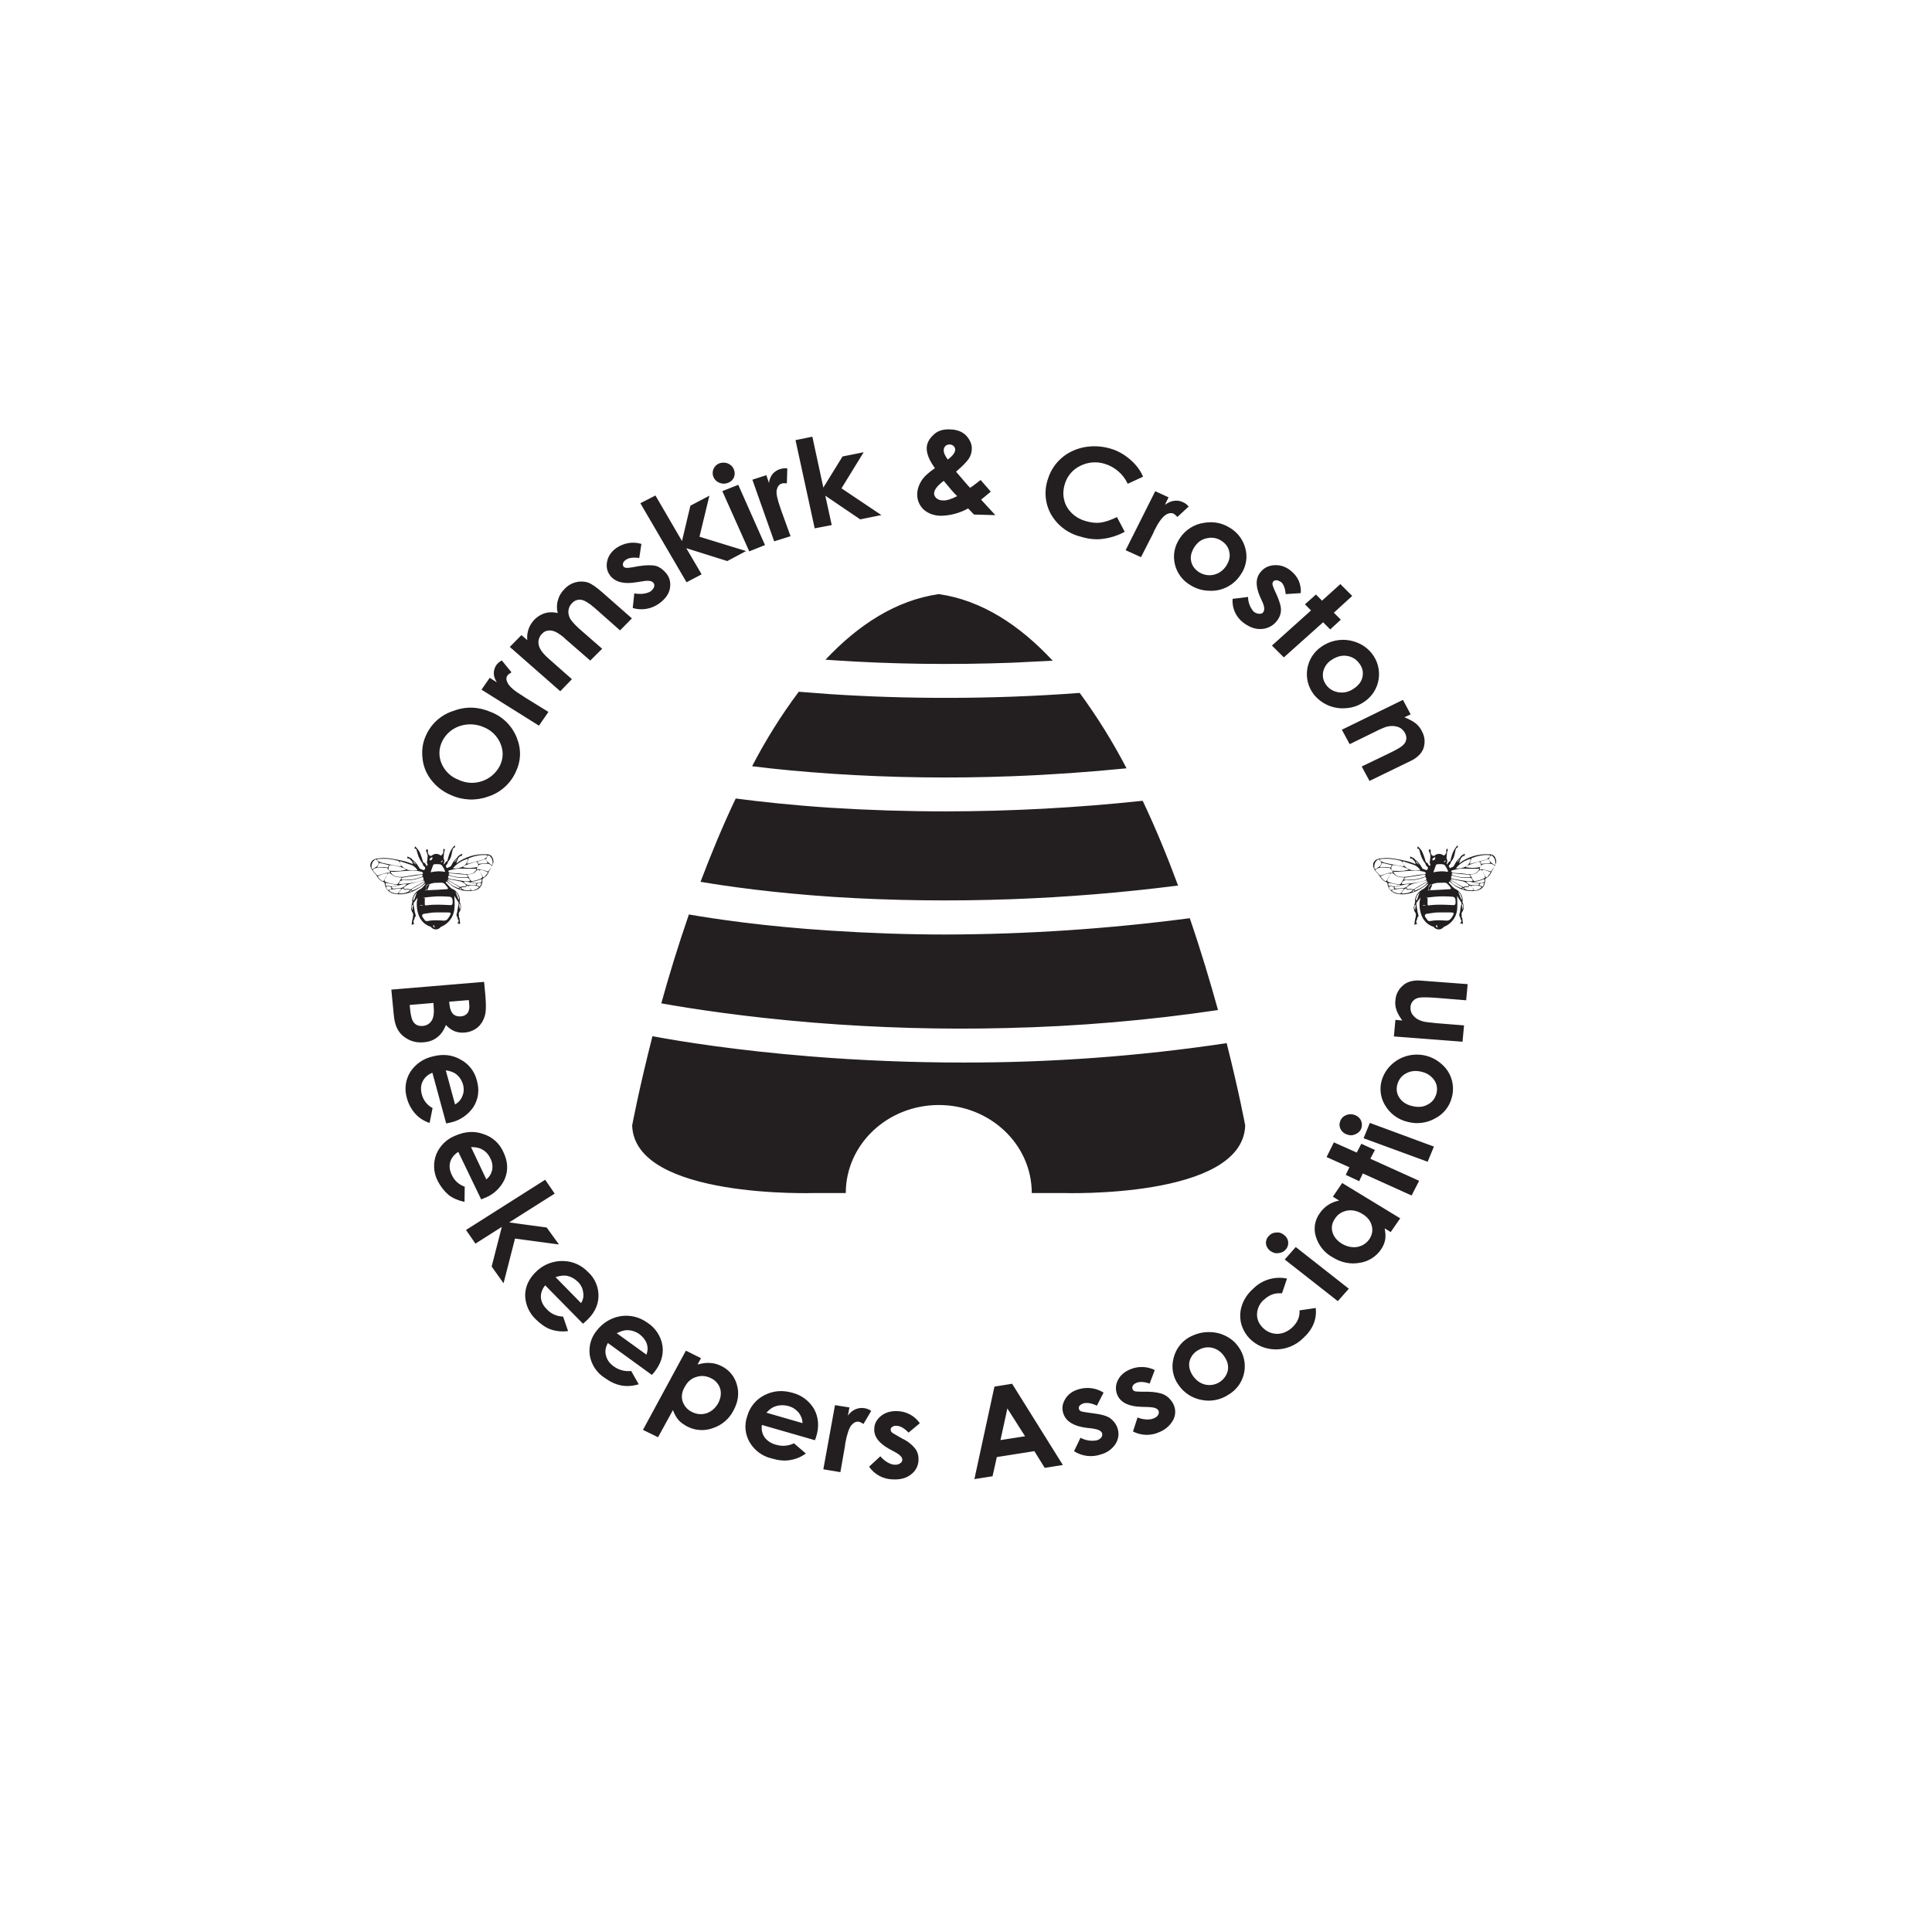
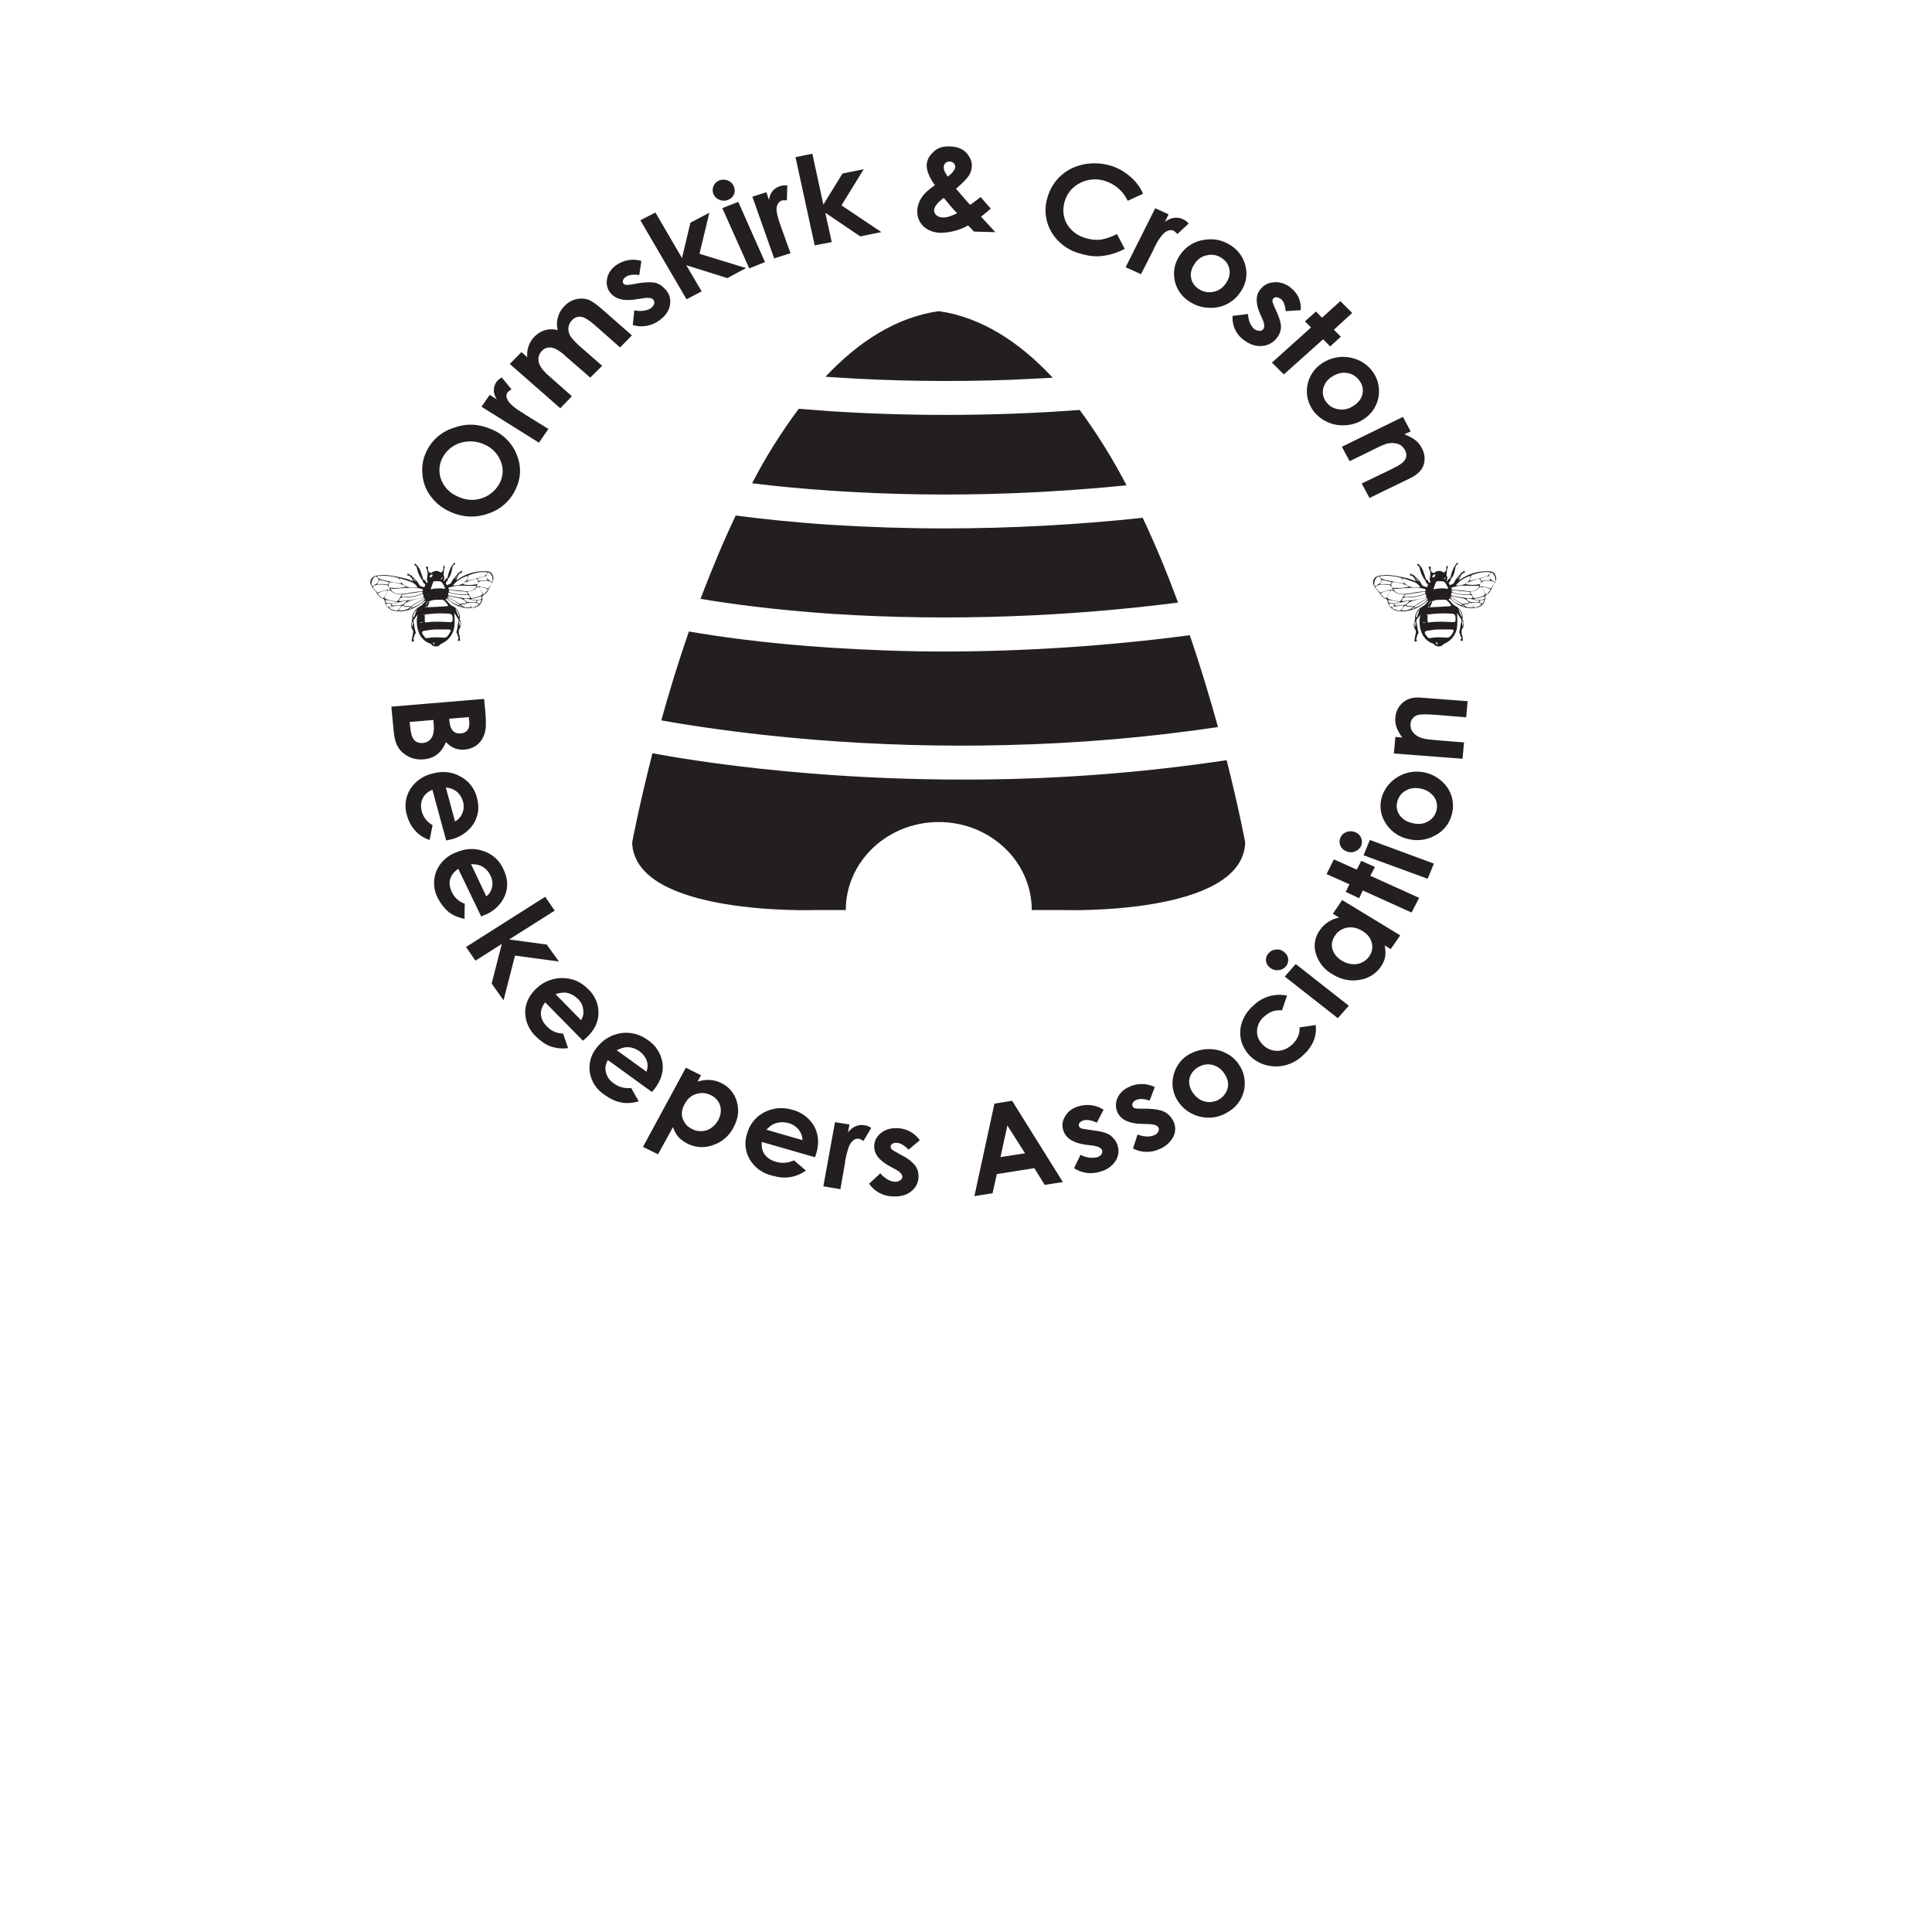
- <svg xmlns="http://www.w3.org/2000/svg" width="793.7" height="793.7" fill-rule="evenodd" stroke-linejoin="round" stroke-width="28.2" preserveAspectRatio="xMidYMid" viewBox="0 0 29700 21000">
+ <svg xmlns="http://www.w3.org/2000/svg" width="793.7" height="793.7" fill-rule="evenodd" stroke-linejoin="round" stroke-width="28.2" preserveAspectRatio="xMidYMid" viewBox="0 0 29700 29700">
  <defs>
    <clipPath id="A">
      <path d="M0 0h29700v21000H0z" />
    </clipPath>
  </defs>
  <g clip-path="url(#A)" fill="#231f20">
    <path d="M6799 7044a406 406 0 0 0-13 339 458 458 0 0 0 262 254 481 481 0 0 0 637-217c53-110 56-223 10-336a464 464 0 0 0-255-254 516 516 0 0 0-372-19 461 461 0 0 0-269 233zm-242-107a685 685 0 0 1 421-361c193-72 385-60 574 22a696 696 0 0 1 392 392c73 182 66 361-20 537a699 699 0 0 1-425 370 751 751 0 0 1-567-25 736 736 0 0 1-305-235 635 635 0 0 1-133-342c-13-126 7-245 63-358zm845-685l126-182 110 69c-30-47-47-91-47-138s14-88 40-129c20-25 47-50 83-69l149 182c-29 19-53 35-63 51-23 31-19 72 7 119 27 50 100 116 226 191l43 29 355 219-146 211-883-553zm435-657l179-182 90 78a392 392 0 0 1 278-417c60-16 123-16 189 0-16-69-16-135 4-198 16-63 49-119 99-169a350 350 0 0 1 358-104c57 19 133 72 226 154l454 399-182 185-391-346c-90-78-160-119-209-125-50-6-97 9-136 50-34 32-50 69-57 110-6 44 4 85 23 126 24 40 70 94 143 160l352 307-183 182-375-326a632 632 0 0 0-165-119c-40-16-77-22-110-16-36 3-66 22-93 50-30 28-46 66-53 107-3 41 3 85 27 125 23 44 69 98 146 164l341 301-179 185-776-681zm2023-1584l-33 217c-93-13-163-3-206 28-23 16-40 35-43 53-7 19-3 35 7 51 6 9 20 15 36 19 17 3 47 0 93-7l106-19c113-18 203-18 266-3 59 19 112 60 156 113 56 69 72 148 56 236-17 84-73 163-166 229a465 465 0 0 1-405 69l24-226c46 9 92 12 139 6 46-6 86-19 113-37 26-22 46-44 53-70 6-22 3-44-10-59-23-32-80-41-166-25l-100 15c-189 32-321-3-398-100-49-63-66-138-49-220 16-81 63-150 142-207 57-38 116-63 183-75 66-13 132-7 202 12zm-16-625l232-119 408 700 129-543 292-154-152 631 716 220-288 154-631-198 236 402-232 122-710-1215zm1260-186l245-97 411 926-242 97-414-926zm-47-427c43-15 86-15 130 0 43 19 76 48 92 88 20 44 20 85 4 126-17 41-47 69-90 85-43 18-86 18-133 0-43-16-73-47-92-88a160 160 0 0 1 89-211zm509 251l215-69 40 119c7-56 26-100 56-138a257 257 0 0 1 226-85l-7 229c-33-3-63-3-79 4-40 12-63 44-77 97-10 56 10 147 57 279l16 47 140 386-252 79-335-948zm663-608l259-53 169 782 295-478 325-65-341 555 613 411-325 66-537-364 99 452-262 50-295-1356zm2342 299c73-56 110-106 113-150 0-22-7-41-23-57a88 88 0 0 0-63-25c-24 0-47 6-63 22-17 19-27 38-27 60-3 44 20 94 63 150zm143 562c-50-47-116-125-206-235-96 72-146 135-149 191 0 25 10 51 36 76 27 22 60 34 100 34 56 3 129-19 219-66zm361-248l156 179-76 63-73 60 219 238-328-9-90-94a900 900 0 0 1-425 113c-109-4-195-38-265-101-63-66-96-144-93-238 3-73 27-139 66-201 40-63 110-126 206-192-86-119-129-223-126-314 3-66 33-132 100-194 59-63 149-94 258-88 113 3 196 37 256 103 56 66 83 132 79 198 0 50-16 101-43 145-30 47-96 116-199 204 113 131 183 216 216 248 23-13 76-54 162-120zm2497-51l-236 109a574 574 0 0 0-354-307 502 502 0 0 0-375 31 454 454 0 0 0-236 273c-26 85-33 167-13 245 16 79 56 148 116 207 60 60 133 101 222 126 77 22 150 31 223 22 69-10 155-38 252-85l119 226a956 956 0 0 1-348 110c-103 13-213 0-329-35a728 728 0 0 1-457-345 668 668 0 0 1-44-549 691 691 0 0 1 206-314c93-82 209-138 342-166 139-26 272-19 404 18 113 32 213 88 302 164 90 75 160 163 206 270zm187 223l205 94-56 116c46-34 93-56 139-62 50-7 97 0 140 22 30 12 59 34 86 66l-173 160c-23-25-43-41-59-51-37-15-80-9-126 22-47 32-106 110-169 236l-20 47-186 364-236-107 455-907zm1010 758c-66-41-143-53-219-34-76 15-139 59-186 131-49 73-69 148-53 220 14 72 57 129 126 173 70 41 143 53 219 37 80-18 143-62 193-135 46-72 66-144 49-216-13-72-56-132-129-176zm133-198a520 520 0 0 1 259 468c-7 94-34 179-90 257a537 537 0 0 1-491 245c-99-3-192-31-279-85a506 506 0 0 1-242-329c-30-141-3-273 80-396a536 536 0 0 1 378-235c139-22 269 3 385 75zm1094 1007l-232 15c-7-87-30-150-70-185-27-15-50-28-70-28s-36 3-50 19c-9 9-13 22-13 37 0 16 10 44 27 85l43 94c43 98 66 179 60 239-4 63-34 122-80 173a321 321 0 0 1-232 103c-93 3-183-34-272-103a419 419 0 0 1-159-361l238-29a342 342 0 0 0 87 226c26 19 53 32 83 32 26 3 46-3 59-19 27-31 27-82-6-157l-40-88c-73-169-67-298 20-389 53-60 122-91 212-94s173 28 245 88c54 44 93 94 120 153 23 60 36 123 30 189zm609-139l182 182-282 258 107 107-163 150-109-110-604 540-183-182 601-540-93-94 169-151 93 95 282-255zm286 1213a278 278 0 0 0-193-110c-76-10-152 12-229 63a289 289 0 0 0-129 185c-13 75 3 141 53 207 50 63 116 97 196 107 80 9 156-10 229-63 73-50 116-110 129-185 13-72-6-142-56-204zm199-145a511 511 0 0 1-113 738c-80 56-169 91-269 100a569 569 0 0 1-514-213 510 510 0 0 1 120-731 579 579 0 0 1 441-95c139 29 252 95 335 201zm477 712l119 223-96 44c73 31 130 60 173 94 39 32 69 69 93 116 49 88 56 179 26 270-30 79-96 145-209 198l-620 301-120-222 412-198c112-54 185-94 215-123 33-28 50-56 57-91 6-31 0-66-17-100-26-47-63-82-113-97-46-16-102-19-166-4-33 10-99 35-195 85l-378 185-120-222 939-459zM7207 11024l-302 25 6 53c7 63 27 110 57 138s69 38 116 35c43-3 80-22 103-51 23-31 33-78 26-135l-6-65zm-544 44l-365 31 6 63c10 106 30 179 63 213 30 35 73 50 130 47 59-6 106-31 136-78 33-47 43-123 33-223l-3-53zm-647-205l1426-119 20 214c10 122 10 213 0 270-17 84-53 153-109 207-57 50-126 81-209 88-57 6-107-3-153-19-46-19-93-50-136-97-33 84-80 150-136 191-56 44-126 69-209 75-80 7-156-6-226-40-69-35-122-79-159-139-40-59-63-144-73-254l-36-377zm979 1765c53-29 90-72 113-129 23-53 27-113 10-176-20-69-56-122-109-163-34-25-87-47-156-56l142 524zm-136 292l-212-779c-70 28-119 72-149 132s-33 126-13 204c26 91 79 160 165 207l-46 229c-90-31-163-78-219-141a581 581 0 0 1-129-238 490 490 0 0 1 53-408 552 552 0 0 1 345-236c156-41 298-25 424 47a496 496 0 0 1 252 320c44 154 24 289-53 412a575 575 0 0 1-368 241l-50 10zm617 860c47-37 77-87 90-144 10-60 3-119-27-176-30-66-73-113-136-144-36-22-93-32-162-32l235 496zm-79 308l-352-731c-63 40-103 91-123 153-20 63-10 132 23 201 40 88 107 148 199 182l-3 233c-93-19-176-54-242-104a701 701 0 0 1-169-216 498 498 0 0 1-23-412 522 522 0 0 1 298-288c146-63 289-73 428-22a498 498 0 0 1 305 276c70 144 77 279 23 411a555 555 0 0 1-318 298l-46 19zm984-302l146 213-700 443 577 78 189 261-676-91-176 687-183-257 156-609-405 257-145-210 1217-772zm551 1896c33-50 43-104 33-163-7-63-33-116-80-163-53-51-109-82-179-95-43-6-99 0-166 22l392 399zm30 317l-581-590c-46 56-70 122-66 188 6 66 36 126 93 182 66 69 149 107 248 110l77 223c-96 13-183 3-266-25-79-28-156-82-229-154a519 519 0 0 1-165-383c6-141 69-260 182-364a573 573 0 0 1 401-151c150 4 276 60 382 167a491 491 0 0 1 162 386c-6 141-73 267-202 380l-36 31zm976 476c20-57 24-113 4-170-20-56-57-103-110-144-59-41-122-63-192-63-43 0-96 16-159 47l457 330zm83 311l-676-490c-37 63-47 129-30 191 16 66 56 123 123 170 79 56 169 78 265 69l116 204c-93 28-182 34-265 19-87-16-170-54-256-116a507 507 0 0 1-232-352 485 485 0 0 1 113-383 582 582 0 0 1 371-217c146-18 282 16 405 104a517 517 0 0 1 229 352c20 141-23 279-129 411l-34 38zm904 48c-73-35-149-41-222-16-76 22-133 72-176 151-46 78-56 154-33 226 27 72 73 129 149 163 70 35 146 41 223 16 76-28 132-79 175-154 40-78 50-151 30-223-23-72-73-129-146-163zm-149-305l-53 98c66-19 129-29 189-25 60 3 119 18 176 47a446 446 0 0 1 239 285c39 129 23 264-53 402a543 543 0 0 1-312 267 488 488 0 0 1-388-19c-53-28-103-60-140-100-36-41-66-94-89-157l-229 417-232-113 660-1218 232 116zm1560 998c0-57-20-110-57-160-39-47-89-82-155-101-70-19-140-19-203 3-46 13-89 44-139 98l554 160zm192 263l-816-235c-10 69 4 135 40 188 40 54 96 95 179 117 96 28 186 18 275-22l183 157c-76 53-156 87-242 100-86 16-179 6-286-25a531 531 0 0 1-338-251 476 476 0 0 1-36-399 515 515 0 0 1 265-323c136-69 275-79 425-38a543 543 0 0 1 341 257c67 129 77 270 27 427l-17 47zm308-539l222 35-23 125c33-47 73-78 116-97 47-19 93-25 139-16 34 4 70 19 103 41l-119 201c-30-19-53-31-73-34-40-7-76 12-113 53-36 44-66 135-93 273l-6 50-70 399-262-44 179-986zm1304 278l-173 144c-63-66-123-100-176-104-29-3-53 0-69 13-20 9-30 25-30 44 0 13 3 25 13 38 10 12 37 28 76 50l93 53a551 551 0 0 1 199 157c37 54 50 110 47 179-7 91-47 163-120 217-73 56-166 78-282 72a452 452 0 0 1-358-195l173-160c33 38 66 66 106 91 40 22 76 38 109 38 37 3 63-3 86-19 24-12 34-31 37-53 3-38-33-79-109-120l-87-47c-166-91-245-197-235-320 3-78 43-144 113-198 69-50 152-72 252-66a432 432 0 0 1 335 186zm1346-227l-106 486 378-59-272-427zm-199-336l272-44 780 1249-279 44-159-257-577 91-66 295-279 44 308-1422zm1678 92l-103 201c-86-41-156-50-209-35-26 10-46 22-59 38-10 16-14 34-7 50 3 13 13 22 26 32 14 6 44 12 90 18l113 16c113 13 196 38 249 72 49 38 89 85 112 148 30 85 20 166-23 241a391 391 0 0 1-232 170 475 475 0 0 1-411-50l99-207a379 379 0 0 0 249 40c33-9 56-25 73-47 13-22 16-44 10-62-13-38-60-60-146-73l-103-12c-189-25-305-98-345-214-26-75-20-147 23-219 40-73 110-129 206-157a466 466 0 0 1 388 50zm787-347l-79 208c-87-29-156-32-206-10-27 13-43 25-53 44-10 22-10 38-3 54 6 12 16 22 29 28 17 6 47 9 93 9h110c113 3 199 19 255 47 57 29 103 76 136 135 40 79 43 160 7 242a418 418 0 0 1-213 195 464 464 0 0 1-411-7l70-216c46 19 89 28 139 31 47 0 83-3 113-19 33-12 53-31 66-53 10-25 14-44 4-63-17-38-70-53-156-56l-100-3c-192-4-315-60-371-170-34-72-37-151-4-226s93-135 186-176a454 454 0 0 1 388 6zm658-300a270 270 0 0 0-126 176c-13 72 7 145 57 217 53 72 116 116 192 132a291 291 0 0 0 342-217c13-75-4-147-57-220a303 303 0 0 0-189-131c-76-16-149 0-219 43zm-146-194c87-50 180-82 279-88 100-6 196 9 282 50 90 41 163 101 216 179a506 506 0 0 1-156 732 548 548 0 0 1-412 81 549 549 0 0 1-355-229 486 486 0 0 1-76-418 504 504 0 0 1 222-307zm1521-912l-77 226c-59-3-109 3-152 19-40 15-80 40-120 75a304 304 0 0 0-112 220c-4 81 26 153 89 216s136 91 216 94c83 0 159-31 232-94 83-78 123-166 116-267l249-37c20 176-47 333-196 467a598 598 0 0 1-431 170c-153-6-279-60-382-160a529 529 0 0 1-139-245c-20-91-17-188 17-282 33-91 89-176 172-248a568 568 0 0 1 518-154zm-35-293l169-192 816 641-169 191-816-640zm-249-358c30-35 66-54 113-57 49-6 89 7 126 38a151 151 0 0 1 26 223c-30 34-69 53-116 56-46 7-89-9-126-37-36-29-56-63-63-107-3-44 10-85 40-116zm1022-272c-46 66-60 135-40 208 20 72 70 131 143 178 83 48 159 63 239 51 79-16 139-54 186-120 43-66 56-135 36-207-17-72-66-135-146-182-76-47-152-63-232-50-80 16-143 56-186 122zm-33-336l143-210 892 543-146 211-93-57c13 66 17 126 7 179-10 50-33 104-67 151a479 479 0 0 1-325 200c-142 26-282-3-414-84a540 540 0 0 1-259-320 402 402 0 0 1 60-358 458 458 0 0 1 298-195l-96-60zm-97-609l112-226 352 157 70-135 209 95-70 135 750 339-116 226-750-339-56 119-206-97 56-117-351-157zm569-289l96-236 985 364-96 233-985-361zm-358-267c16-41 46-72 89-88 43-19 90-19 133-3 43 15 76 44 96 84 17 41 20 82 4 126-17 41-47 69-93 88-43 19-87 19-133 0-43-16-73-44-93-82-20-44-20-84-3-125zm877-561c-20 76-10 145 33 208 43 62 109 106 196 125 89 22 169 16 235-22 70-34 113-91 136-166 20-76 10-148-33-211a319 319 0 0 0-196-128c-86-22-166-13-232 22-73 37-116 94-139 172zm-242-56c26-91 73-170 142-239a571 571 0 0 1 790-9 498 498 0 0 1 146 508 493 493 0 0 1-252 317 562 562 0 0 1-418 57 546 546 0 0 1-359-264 481 481 0 0 1-49-370zm189-681l23-255 106 10c-43-60-76-116-90-163-16-48-23-95-16-145 6-97 50-179 129-242 67-53 163-75 282-62l700 53-23 248-465-38c-126-9-208-9-252-3-39 6-73 22-96 47-26 25-40 57-43 98-3 50 10 94 43 131 33 41 80 70 143 88 30 10 103 19 212 29l425 34-23 251-1055-81zm-5879-4000c591-22 1181-63 1769-122a8905 8905 0 0 0-720-1159 27346 27346 0 0 1-2064 76c-600 0-1190-19-1771-57l-484-37a8231 8231 0 0 0-717 1145c348 44 770 85 1254 117 889 59 1808 72 2733 37zm0 1890c853-31 1712-101 2561-210-162-437-341-876-544-1303a28754 28754 0 0 1-3032 163c-600 0-1190-19-1771-56-577-38-1065-91-1453-142-199 418-378 851-541 1281 408 69 1112 170 2047 232 889 57 1808 69 2733 35zm4-3635l630-31c-511-550-1095-930-1751-1024-654 94-1234 468-1742 1008l126 9c889 60 1811 72 2737 38zm3304 5848a27046 27046 0 0 1-4051 298c-779 0-1565-31-2345-94-1131-91-1977-226-2431-311-209 819-312 1372-312 1372 36 1133 2806 1039 2806 1039h478c0-747 640-1353 1430-1353 789 0 1429 606 1429 1353h478s2767 94 2803-1039c0 0-93-505-285-1265zm-3397-232c1115-25 2209-120 3264-277-119-430-262-910-434-1412a29408 29408 0 0 1-3752 251c-601 0-1194-22-1775-60-1025-66-1771-179-2173-248-166 481-308 945-424 1366 451 81 1277 210 2355 298 975 78 1967 107 2939 82z" />
    <path d="M7087 9322l7-6c-7-6-10-13-17-13-3-3-10 4-16 7v3l26 9zm-633 242c20 19 39 3 56 3-17 0-36-3-56-3zm355-684c-4 0-4-4-4-4l-23 16c-3 3-3 6-3 10 3 0 10 3 13 0 7-7 10-16 17-22zm-478 467v-6c-7 0-13-6-17-3-10 3-13 9-16 16 0 0 0 3 3 6 10-3 20-6 30-13zm693-483c-3-3-6-3-6-6-14 12-24 28-34 40l4 4 36-38zm-633 75l3-3c-13-16-20-31-40-41 0 3-3 3-7 7 17 12 30 25 44 37zm278 929c-6 10-13 16-13 19 7 10 17 16 23 25l4-3-14-41zm395-323h-7l10 85c17-22 17-63-3-85zm-726 97l9-69c4-3 0-9-3-15-3 3-10 6-13 12-7 25-3 50 7 72zm311-813c-23 0-33 13-43 26-3 3 0 15 0 21 7 0 20 0 23-3 14-9 20-25 20-44zm352 528c13 37 33 81 50 125 0 3 3 3 3 3 0-9 3-18 3-25-10-44-29-78-56-103zm-590 6h3a97 97 0 0 0-17 19c-26 28-43 60-46 97 0 3 3 10 6 16l10-13 44-119zm991-138c-26-6-46-3-63 9-10 7-16 19-6 25 13 10 30 16 43 22 0 0 3-3 3-6 7-16 17-31 23-50zm0-16c0-6 4-19 4-28 0-13-7-16-17-13-46 19-93 32-143 38 0 0-3 0-6 3 36 16 73 19 113 13l49-13zm-524-28c0 3 0 3-3 3 3 6 3 10 7 13 39 53 96 81 162 106 7 0 13-3 20-6-3-6-7-12-13-16-47-31-100-59-146-87-7-4-17-10-27-13zm-763 75s0-3-3-3l-50-6c-36-6-76-16-113-22h-23c4 12 0 25 4 38 3 3 16 3 23 6h23c33 12 66 9 99 0 14-3 27-6 40-13zm418-47l-6-6c-7 6-17 9-27 16l-159 94c-3 3-7 3-7 6-3 6-6 9-6 13 0 3 6 6 13 6 3 0 10 0 13-3 63-25 120-57 163-104 6-6 10-16 16-22zm790 22c-67 0-126-37-196-28 20 28 43 50 76 53 34 3 67 3 97 3 19 0 23-12 23-28zm-1022 101a87 87 0 0 0-63-4c-13 4-27 0-33-15-3-3-17-6-20-3-23 18-43 44-56 72 3 3 6 3 6 3 50 3 100-6 143-28 10-3 13-13 23-25zm-504-349c56-6 109-9 162 6l20-40-146-35c-13 22-23 44-36 69zm454 258c-83-4-152 37-229 40 4 22 10 32 30 29 37-3 73-3 110-10 40-3 63-28 89-59zm-540-273v12c3 35 10 38 39 19l10-10c30-12 50-34 60-62 3-10 0-19-7-29-3-9-16-15-19-25-10-15-20-12-30-6-37 25-50 60-53 101zm1479 166c-3-28-10-35-33-38l-100-9c-46-3-96-10-146-13-3 0-10 7-16 10 3 6 6 12 10 15l20 10c66 22 132 28 199 28 20 0 43-3 66-3zm-962 41c93 0 173-13 249-44 7-3 13-3 16-10 4-3 7-9 7-15 0 0-10-7-13-7-17 0-33 0-50 3l-242 38c-3 0-10 0-13 3-4 7-7 16-14 25 10 4 17 7 24 7 10 3 23 0 36 0zm902 100v3s4-3 7 0c13 3 27-3 27-15 0-7-4-16-10-22-30-26-63-41-100-47l-153-29c-6-3-13 0-19 0 3 7 6 13 13 16 53 34 113 66 166 97 13 10 20 10 33 3 10-6 23-3 36-6zm-13-298c7 3 7 6 10 6s3 3 7 3c66 13 132 7 199-6 6 0 10-3 13-6 10-22 7-41-7-60-6-19-23-19-39-12-50 15-97 31-146 50-14 3-24 16-37 25zm-156 22c149 12 232-66 229-148-89 29-166 73-229 148zm-63 107c-16 37-13 50 27 56 69 13 136 22 202 32 27 3 53 3 80 3 6 0 20 0 16-13-3-25-26-44-53-41a641 641 0 0 1-272-37zm-587 219c3-3 7-6 10-6 30-19 56-38 86-53l110-63c3-3 3-9 6-13-3-3-10-6-13-6l-189 47c-40 10-73 28-103 54-7 3-10 12-10 18 3 10 13 16 27 16 13-3 26-6 43-3 10 0 20 6 33 9zm-73-304v-6c-10-7-20-16-30-19-60-25-126-38-189-47-30-3-43 9-46 40-4 32 6 48 36 48a1137.2 1137.2 0 0 0 143 0c30-4 56-10 86-16zm262 110c-3 0-10 0-13 3-90 38-186 53-285 47-34 0-54 13-67 41-3 12 0 19 13 19h14c106-7 212-22 315-51 40-12 43-18 23-59zm120-72h3c6 0 10 0 16-4 60-9 123-18 186-3 13 3 20-6 13-19-10-22-19-44-33-62-10-19-26-35-49-35-27-3-54-3-80 0-7 0-13 6-17 13l-30 81-9 29zm-754-73c-53 0-86 0-119 22-20 13-23 19-3 38l50 56c6 10 13 7 23 4l99-32c20-6 43-6 63-6 7-3 14-6 20-6-3-7-6-16-10-22-6-10-20-16-23-25-3-13-13-19-23-22-30-4-63-7-77-7zm1314-59h17l212-57c30-9 53-22 73-44 7-6 10-15 13-25-10-3-16-6-26-6-87-6-173 12-252 44-7 0-14 3-14 9-10 25-16 50-23 79zm143 78h-133c-56 0-109-6-162 0-40 3-83 16-123 25-13 3-13 13-10 22 3 7 10 13 16 16l150 9c40 4 79 13 116 13 46 0 89-6 119-38 17-15 27-31 27-47zm-1314 44c0 3-3 6 0 10 0 3 0 6 3 9 17 31 44 47 77 56 56 13 113 7 169-3 76-12 149-31 229-28 3 0 10-9 13-12 7-16-3-22-20-29-89-25-179-19-272-12l-159 12-40-3zm521 405v88c0 28 3 28 30 25 119-16 239-9 358-3 27 3 40-9 40-38 0-15 0-34-3-53-4-22-20-35-44-38-89-6-179-9-268 0-47 3-90 10-136 16v3h23zm0 242h-7c-33 6-43 28-26 53 6 13 16 22 23 32 10 18 27 34 50 28 79-16 159-13 239-7 33 4 63-6 79-34 13-16 23-31 33-53 14-26 10-35-20-38-76 0-152-3-225 0-50 3-96 12-146 19zm73-455c-3 9-3 18-7 28l-30 66h14c96-3 192-10 288-16 17 0 24-9 14-25-14-19-30-35-44-53a68 68 0 0 0-49-22c-37 3-73 0-113 3-23 3-47 12-73 19-20 0-40 12-50 28-6 9-3 22-6 31 0 16 6 35-17 38h26c-16-50 0-79 47-97zm-650-148v-19c-53 3-100 25-146 47 16 32 40 54 69 73 14 6 20 0 27-10 17-31 33-63 50-91-10 25-23 50-37 72-10 25-6 35 17 44 53 19 106 32 159 35 10 0 23-3 27-10 20-28 36-59 56-94-13-3-23-3-33-3-53-3-96-16-133-53-20-19-40-13-56 9zm205-154l-19-37c-7-10-14-19-20-19-97-28-199-38-299-28-10 0-17 3-26 6 6 9 9 22 16 25 23 12 50 25 76 31 87 19 173 35 259 51h23c-3-10-6-19-13-29l10 10c20 31 56 53 93 69 50 19 106 9 162 12-26-41-56-69-99-84-53-19-106-35-163-54h-16c6 19 10 35 16 47zm1211 94c-16-18-36-15-50 7-23 31-56 44-96 50-13 3-23 3-40 6 17 32 34 57 47 82 10 16 20 19 36 16 43-7 87-19 126-38 27-16 27-22 14-50-14-25-27-51-37-73 17 32 37 63 53 95 7 9 14 12 23 6 17-22 34-41 50-63 4-3 0-16-3-16-37-15-70-31-110-34-3 0-9 9-13 12zm-1366 292c19-22 23-28 6-37a85 85 0 0 0-73-7c3 10 3 16 7 22 16 32 23 35 56 22h4l-20 19 6 6c33 22 73 32 113 38 7 0 17-6 20-12 13-16 26-35 40-51 0-6 3-9 3-12s0-6-3-6l-159 18zm1469-461c17 34 46 56 80 78 13 7 16 4 20-9 6-47-7-88-40-122-7-7-17-10-23-13-14 16-24 28-30 41-4 9-4 19-7 25-3-6-10-9-20-6-30 12-60 22-93 31-6 3-13 3-20 6l17 35c50-3 96-10 139-13-6-15-13-34-23-53zm-259 424l-20-19c-10-10-20-10-23 6-6 13-16 13-26 13-14 0-24-3-34 0-6 0-13 6-19 9 3 6 6 13 10 16 43 28 89 28 139 22-10-13-13-25-20-38 7 10 17 19 23 31 7 13 13 13 27 10 16-6 36-10 53-19l40-28a63 63 0 0 0-54-25c-26-3-53 0-82 0h-27c7 9 10 15 13 22zm-1519-317v-38c17-63 63-82 126-88 70-9 136-6 206 6 109 19 222 38 325 85-17-22-10-53-43-66-4 0-4-6-4-9-3-13-13-13-23-13-6 3-13 3-16 3 0-12-4-25-4-34 7 0 67 28 73 38 4 3 4 6 4 9 3 3 6 9 9 9 47 32 73 76 100 120 3 6 7 12 10 12 20 10 40 16 63 22 0-3 7-6 7-12 16-22 13-29-7-47-7-7-17-13-17-22-3-26-26-41-36-63-13-19-23-44-33-66-10-28-20-60-27-88-3-25-16-35-36-35l10-34a400.1 400.1 0 0 1 49 56c17 22 27 47 37 73 13 31 23 66 33 100 3 6 3 19 10 19 23 6 30 22 40 41 0 6 10 9 20 12l3-22c-3-12-13-28-10-37 7-26 7-51 10-76 3-22 0-37-7-56-6-16-13-28-16-41-3-6 0-16 3-16 7-6 13-6 20-3 3 0 7 10 7 16s-4 12-4 19c4 34 17 56 44 62 3 4 13 0 16-3 37-34 93-37 133-6 3 3 13 3 16 0 17-13 30-31 30-53 0-10-3-22 0-32 0-6 10-12 13-19 4 10 10 16 10 22-3 13-10 26-10 41-6 28-6 60-9 88 0 3 0 3 3 6 13 22 10 47 0 73-3 3 0 12 0 15 23-19 26-44 53-53 3 0 3-3 3-6 14-54 27-107 53-157 17-29 33-51 57-76h3c3 10 3 19 7 25-10 7-27 13-30 19-10 16-13 35-17 51-10 53-20 106-59 150-4 3-7 6-7 10 0 22-13 34-27 50-3 3-6 16-3 19 3 9 13 18 17 25 16-7 26-16 43-19 10-6 16-13 23-22 20-44 46-85 86-116 4-3 7-6 7-10 13-28 46-37 66-53 4-3 7-3 7-3 0 12-3 25-3 34-10 0-24 0-30 7-14 9-24 22-30 34-10 25-20 50-27 76l4-4a704 704 0 0 1 451-138c69 0 96 22 113 85 3 3 3 3 3 6v38c-10 22-17 44-27 69 0-12 10-25-6-31-14-7-27-16-40-19-47-6-90-3-136 9-7 3-13 7-17 13-10 12-16 28-26 41 0 6-4 12 0 18 0 4 10 4 13 4 17 0 33-4 50 3 30 6 59 15 89 25 17 6 24 3 30-10 10-18 27-34 37-50l-10 19c-10 19-24 35-30 53-17 44-43 76-86 98-7 3-10 12-10 19 6 94-47 160-146 172a449 449 0 0 1-359-107c-16-12-29-25-46-40-3 6-3 9-7 12 0 0-3 3-6 10 40 31 59 78 109 100 13 6 27 13 37 22 49 47 79 101 69 170-3 6 0 12 4 18 20 44 20 91-4 132-10 16-20 32-13 50 3 7 0 16 0 22 0 4-3 10 0 13 20 28 10 63 20 94 0 3-3 10-7 19-10-19-20-16-36-3l16-41 4-16c-20-18-14-47-30-66-7-9 0-28 0-40 0-7 7-13 7-19 6-44 13-88 23-129 0-16 0-25-10-34l-50-79c-3-3-7-6-7-12 4 72 10 144 0 216a331 331 0 0 1-195 258c-4 3-10 3-14 6-13 19-36 31-59 37h-30c-23-6-47-15-60-37-3-3-10-6-13-6-63-22-110-60-146-113-50-82-63-173-60-261 4-25 10-47 13-72-19 28-39 53-59 78-4 10-4 19-4 29l20 119c4 12 10 22 10 34 4 10 7 29 0 32-16 12-13 31-20 47v3c-20 22-10 44 0 63 4 3 4 6 7 9-20-16-30 0-43 10 0-13-3-26 0-35 3-19 3-38 10-53 3-22 10-44 10-73 0-6 0-15-4-22-23-34-36-75-23-116 7-28 20-53 14-84-4 0 0-7 0-10 13-72 56-125 126-163 6-3 13-6 20-13 16-15 33-34 49-53 7-6 7-13 10-16 0-3-3-3-3-3l-17 10c-46 40-99 75-156 103-89 41-182 63-282 50-99-9-162-75-172-166 0-6-7-13-10-16-46-15-80-44-103-84-10-16-20-32-33-47-30-32-60-66-73-110z" />
    <path d="m22502 9322 7-6c-7-6-10-13-17-13-3-3-9 4-16 7v3l26 9Zm-633 242c20 19 40 3 56 3-16 0-36-3-56-3Zm358-684c-3 0-3-4-3-4-10 7-17 10-23 16-4 3-4 6-4 10 4 0 10 3 13 0 7-7 10-16 17-22Zm-481 467v-6c-7 0-13-6-20-3-6 3-10 9-16 16 3 0 3 3 6 6 10-3 20-6 30-13Zm693-483c-3-3-6-3-6-6l-33 40 3 4c13-13 23-26 36-38Zm-633 75 3-3c-13-16-20-31-40-41 0 3-3 3-6 7l43 37Zm282 929c-10 10-17 16-17 19 7 10 17 16 27 25l3-3-13-41Zm391-323h-6c3 28 6 60 10 85 13-22 16-63-4-85Zm-726 97 10-69c0-3 0-9-4-15-3 3-10 6-13 12-7 25-3 50 7 72Zm312-813c-24 0-34 13-44 26-3 3 0 15 0 21 7 0 20 0 24-3 13-9 20-25 20-44Zm351 528c13 37 33 81 50 125 0 3 3 3 3 3 0-9 4-18 4-25-10-44-30-78-57-103Zm-590 6h3c-7 6-13 13-17 19-26 28-43 60-46 97 0 3 3 10 7 16 3-6 6-10 10-13 13-40 29-81 43-119Zm992-138c-27-6-47-3-63 9-10 7-17 19-7 25 13 10 30 16 43 22 0 0 3-3 3-6 7-16 17-31 24-50Zm0-16 3-28c0-13-7-16-17-13-46 19-93 32-142 38-4 0-4 0-7 3 36 16 73 19 113 13l50-13Zm-521-28c0 3 0 3-4 3 4 6 4 10 7 13 40 53 96 81 159 106 7 0 14-3 20-6-3-6-6-12-13-16-47-31-96-59-143-87-10-4-16-10-26-13Zm-767 75s0-3-3-3c-16-3-33-3-50-6-36-6-76-16-112-22h-24c4 12 0 25 4 38 3 3 13 3 23 6h23c33 12 66 9 96 0 17-3 30-6 43-13Zm418-47-6-6c-7 6-17 9-27 16l-159 94c-3 3-7 3-7 6-3 6-6 9-6 13 0 3 6 6 13 6 3 0 10 0 13-3 63-25 120-57 163-104 6-6 10-16 16-22Zm790 22c-66 0-126-37-199-28 23 28 43 50 80 53 33 3 66 3 96 3 20 0 23-12 23-28Zm-1022 101a87 87 0 0 0-63-4c-16 4-26 0-33-15-3-3-17-6-20-3-23 18-43 44-56 72 3 3 6 3 6 3 50 3 100-6 143-28 10-3 13-13 23-25Zm-504-349c56-6 109-9 163 6l19-40c-53-13-99-22-145-35-14 22-24 44-37 69Zm454 258c-82-4-152 37-228 40 3 22 10 32 29 29 37-3 73-3 110-10 40-3 63-28 89-59Zm-540-273v12c3 35 10 38 40 19l10-10c29-12 49-34 59-62 4-10 0-19-6-29-4-9-17-15-20-25-10-15-20-12-30-6-37 25-50 60-53 101Zm1479 166c-3-28-10-35-33-38l-99-9c-47-3-97-10-143-13-3 0-10 7-17 10l10 15 20 10c63 22 130 28 196 28 20 0 43-3 66-3Zm-965 41c96 0 172-13 252-44 7-3 13-3 17-10 3-3 6-9 6-15 0 0-10-7-13-7-17 0-33 0-50 3l-242 38c-3 0-10 0-13 3-4 7-7 16-13 25 6 4 16 7 23 7 10 3 23 0 33 0Zm902 100c4 0 4 0 4 3 0 0 3-3 6 0 13 3 27-3 27-15 0-7-7-16-14-22-26-26-59-41-96-47l-149-29c-7-3-13 0-20 0 3 7 7 13 10 16 56 34 113 66 166 97 13 10 20 10 33 3 10-6 23-3 33-6Zm-10-298c7 3 7 6 10 6a513 513 0 0 0 206-3c7 0 10-3 13-6 10-22 7-41-6-60-7-19-24-19-40-12-50 15-96 31-146 50-14 3-23 16-37 25Zm-152 22c146 12 229-66 225-148-89 29-166 73-225 148Zm-63 107c-17 37-14 50 26 56 67 13 133 22 199 32 27 3 53 3 80 3 6 0 20 0 16-13-3-25-26-44-53-41a632 632 0 0 1-268-37Zm-591 219c4-3 7-6 10-6 30-19 57-38 86-53l110-63c3-3 3-9 6-13-3-3-9-6-13-6l-189 47c-40 10-73 28-103 54-6 3-13 12-10 18 4 10 14 16 27 16 13-3 26-6 43-3 10 0 20 6 33 9Zm-73-304v-6c-10-7-20-16-33-19-56-25-123-38-186-47-30-3-43 9-46 40-3 32 6 48 36 48 47 3 97 3 143 0 30-4 56-10 86-16Zm262 110c-3 0-10 0-13 3-90 38-186 53-285 47-33 0-53 13-67 41-3 12 0 19 14 19h13c106-7 212-22 315-51 37-12 43-18 23-59Zm120-72h3c7 0 10 0 17-4 63-9 126-18 189-3 13 3 20-6 13-19-10-22-20-44-33-62-10-19-27-35-50-35-27-3-53-3-80 0-6 0-16 6-20 13l-29 81-10 29Zm-753-73c-53 0-87 0-120 22-20 13-23 19-6 38 20 19 36 38 53 56 6 10 13 7 23 4l99-32c20-6 44-6 63-6l17-6c0-7-3-16-7-22-6-10-19-16-23-25-3-13-13-19-23-22-30-4-63-7-76-7Zm1313-59h17l212-57c30-9 53-22 73-44 7-6 7-15 13-25-10-3-16-6-26-6-86-6-173 12-252 44-7 0-13 3-13 9-10 25-17 50-24 79Zm143 78h-133c-56 0-109-6-162 0-40 3-80 16-120 25-13 3-16 13-10 22 4 7 10 13 17 16l146 9c40 4 79 13 116 13 43 0 86-6 119-38 17-15 27-31 27-47Zm-1317 44c0 3 0 6 3 10 0 3 0 6 4 9 16 31 43 47 76 56 56 13 113 7 169-3 76-12 149-31 226-28 6 0 13-9 16-12 7-16-3-22-20-29-89-25-179-19-272-12l-159 12c-13 0-26-3-43-3Zm524 405v88c0 28 3 28 30 25 123-16 242-9 362-3 26 3 39-9 39-38 0-15 0-34-3-53-3-22-20-35-43-38-90-6-179-9-272 0-47 3-90 10-136 16v3h23Zm0 242h-7c-33 6-43 28-26 53 7 13 17 22 23 32 10 18 27 34 50 28 80-16 162-13 242-7 33 4 60-6 80-34 13-16 23-31 33-53 13-26 10-35-23-38-73 0-150-3-226 0-50 3-96 12-146 19Zm73-455c-3 9-3 18-7 28l-29 66h13c99-3 196-10 292-16 16 0 23-9 13-25-13-19-30-35-46-53a59 59 0 0 0-47-22c-36 3-76 0-113 3-26 3-49 12-76 19-20 0-40 12-50 28-6 9-6 22-6 31 0 16 6 35-17 38h27c-17-50 0-79 46-97Zm-650-148v-19c-53 3-100 25-146 47 17 32 40 54 70 73 10 6 20 0 26-10 17-31 33-63 50-91-10 25-23 50-37 72-10 25-6 35 17 44 53 19 106 32 159 35 10 0 23-3 27-10 20-28 36-59 56-94-13-3-23-3-36-3-50-3-93-16-130-53-20-19-39-13-56 9Zm206-154-20-37c-7-10-14-19-20-19a802 802 0 0 0-299-28c-10 0-16 3-26 6 6 9 10 22 16 25 24 12 50 25 77 31 86 19 172 35 258 51h24c-4-10-7-19-14-29l10 10c20 31 57 53 93 69 50 19 106 9 163 12-27-41-57-69-100-84-53-19-106-35-162-54h-17c7 19 10 35 17 47Zm1210 94c-16-18-36-15-53 7-23 31-53 44-93 50l-39 6c16 32 33 57 46 82 10 16 20 19 37 16 43-7 86-19 126-38 26-16 26-22 13-50-13-25-27-51-37-73 17 32 37 63 53 95 7 9 14 12 24 6l49-63c4-3 0-16-3-16-36-15-70-31-109-34-4 0-10 9-14 12Zm-1366 292c20-22 23-28 6-37a85 85 0 0 0-73-7c4 10 4 16 7 22 17 32 23 35 56 22h4l-20 19c3 3 3 3 3 6 37 22 76 32 116 38 7 0 17-6 20-12 13-16 27-35 37-51 3-6 6-9 6-12s0-6-3-6l-159 18Zm1469-461c17 34 47 56 80 78 13 7 16 4 20-9 6-47-7-88-43-122-4-7-14-10-20-13-14 16-24 28-30 41-3 9-3 19-7 25-3-6-10-9-20-6-30 12-63 22-93 31-6 3-13 3-19 6 6 16 13 29 16 35 50-3 96-10 139-13-6-15-13-34-23-53Zm-259 424-19-19c-10-10-20-10-27 6-3 13-13 13-23 13-13 0-23-3-33 0-7 0-14 6-20 9 3 6 6 13 10 16 43 28 89 28 139 22-10-13-13-25-20-38 7 10 17 19 23 31 7 13 14 13 24 10 19-6 39-10 56-19l36-28c-10-19-29-25-49-25-27-3-57 0-83 0h-27c7 9 10 15 13 22Zm-1519-317v-38c13-63 63-82 126-88 70-9 136-6 206 6 109 19 222 38 325 85-17-22-10-53-43-66-3 0-3-6-7-9 0-13-10-13-20-13-6 3-13 3-16 3 0-12-4-25-4-34 7 0 67 28 73 38 4 3 4 6 4 9 3 3 6 9 10 9 46 32 73 76 99 120 0 6 7 12 10 12 20 10 40 16 63 22 0-3 3-6 7-12 16-22 13-29-7-47-6-7-16-13-16-22-4-26-27-41-37-63-13-19-23-44-33-66-10-28-20-60-27-88-3-25-16-35-36-35 3-9 7-18 10-34 20 19 36 38 50 56 16 22 26 47 36 73 13 31 23 66 33 100 4 6 4 19 10 19 23 6 30 22 37 41 3 6 13 9 20 12 3-6 6-15 6-22-3-12-13-28-10-37 7-26 7-51 10-76 4-22 0-37-6-56-7-16-14-28-17-41-3-6 0-16 3-16 7-6 14-6 20-3 4 0 7 10 7 16s-3 12-3 19c3 34 13 56 43 62 3 4 13 0 16-3 37-34 96-37 136-6 4 3 14 3 17 0 16-13 30-31 30-53 0-10-4-22 0-32 0-6 10-12 13-19 3 10 10 16 10 22-3 13-10 26-13 41-4 28-4 60-7 88 0 3 0 3 3 6 14 22 10 47 0 73-3 3 0 12 0 15 24-19 27-44 53-53 4 0 4-3 4-6 13-54 26-107 53-157 16-29 33-51 53-76h3c4 10 4 19 7 25-10 7-23 13-27 19-10 16-13 35-16 51-10 53-20 106-60 150-3 3-7 6-7 10 0 22-13 34-26 50-3 3-7 16-3 19 3 9 13 18 16 25 17-7 27-16 43-19 10-6 17-13 20-22 23-44 47-85 86-116 4-3 7-6 7-10 13-28 43-37 66-53 4-3 7-3 7-3-3 12-3 25-3 34-10 0-24 0-30 7-13 9-23 22-30 34-10 25-20 50-27 76l4-4a699 699 0 0 1 451-138c70 0 96 22 113 85 3 3 3 3 3 6v38l-30 69c3-12 10-25-3-31-13-7-27-16-40-19-46-6-93-3-136 9-7 3-13 7-17 13-10 12-19 28-26 41 0 6-3 12 0 18 0 4 10 4 13 4 17 0 33-4 50 3 30 6 60 15 89 25 17 6 24 3 30-10 10-18 24-34 37-50l-10 19c-10 19-23 35-30 53-17 44-46 76-86 98-7 3-10 12-10 19 3 94-47 160-146 172a436 436 0 0 1-355-107c-17-12-30-25-47-40-3 6-3 9-6 12l-7 10c37 31 60 78 110 100 13 6 23 13 33 22 50 47 79 101 70 170-4 6 0 12 3 18 20 44 20 91-3 132-10 16-20 32-14 50 4 7 0 16 0 22 0 4-3 10 0 13 20 28 10 63 20 94l-6 19c-10-19-24-16-37-3 7-16 10-28 17-41l3-16c-20-18-13-47-30-66-7-9 0-28 0-40 0-7 7-13 7-19 6-44 13-88 23-129 0-16 0-25-10-34l-50-79c-3-3-6-6-6-12 3 72 6 144 0 216a320 320 0 0 1-193 258c-3 3-10 3-13 6-13 19-37 31-60 37h-30c-26-6-49-15-63-37-3-3-10-6-13-6-63-22-109-60-146-113-50-82-63-173-60-261l14-72c-20 28-40 53-60 78-3 10-3 19-3 29l20 119c3 12 9 22 9 34 4 10 7 29 0 32-16 12-13 31-19 47v3c-20 22-10 44 0 63 3 3 3 6 3 9-17-16-27 0-40 10 0-13-3-26 0-35 3-19 3-38 7-53 6-22 13-44 13-73 0-6 0-15-3-22-27-34-37-75-24-116 7-28 20-53 14-84-4 0 0-7 0-10 13-72 56-125 126-163 6-3 13-6 20-13 16-15 33-34 49-53l10-16c0-3-3-3-3-3l-17 10c-46 40-99 75-155 103-90 41-183 63-282 50-100-9-163-75-173-166 0-6-7-13-13-16-43-15-76-44-100-84-10-16-20-32-33-47-33-32-60-66-73-110Z" />
  </g>
</svg>
